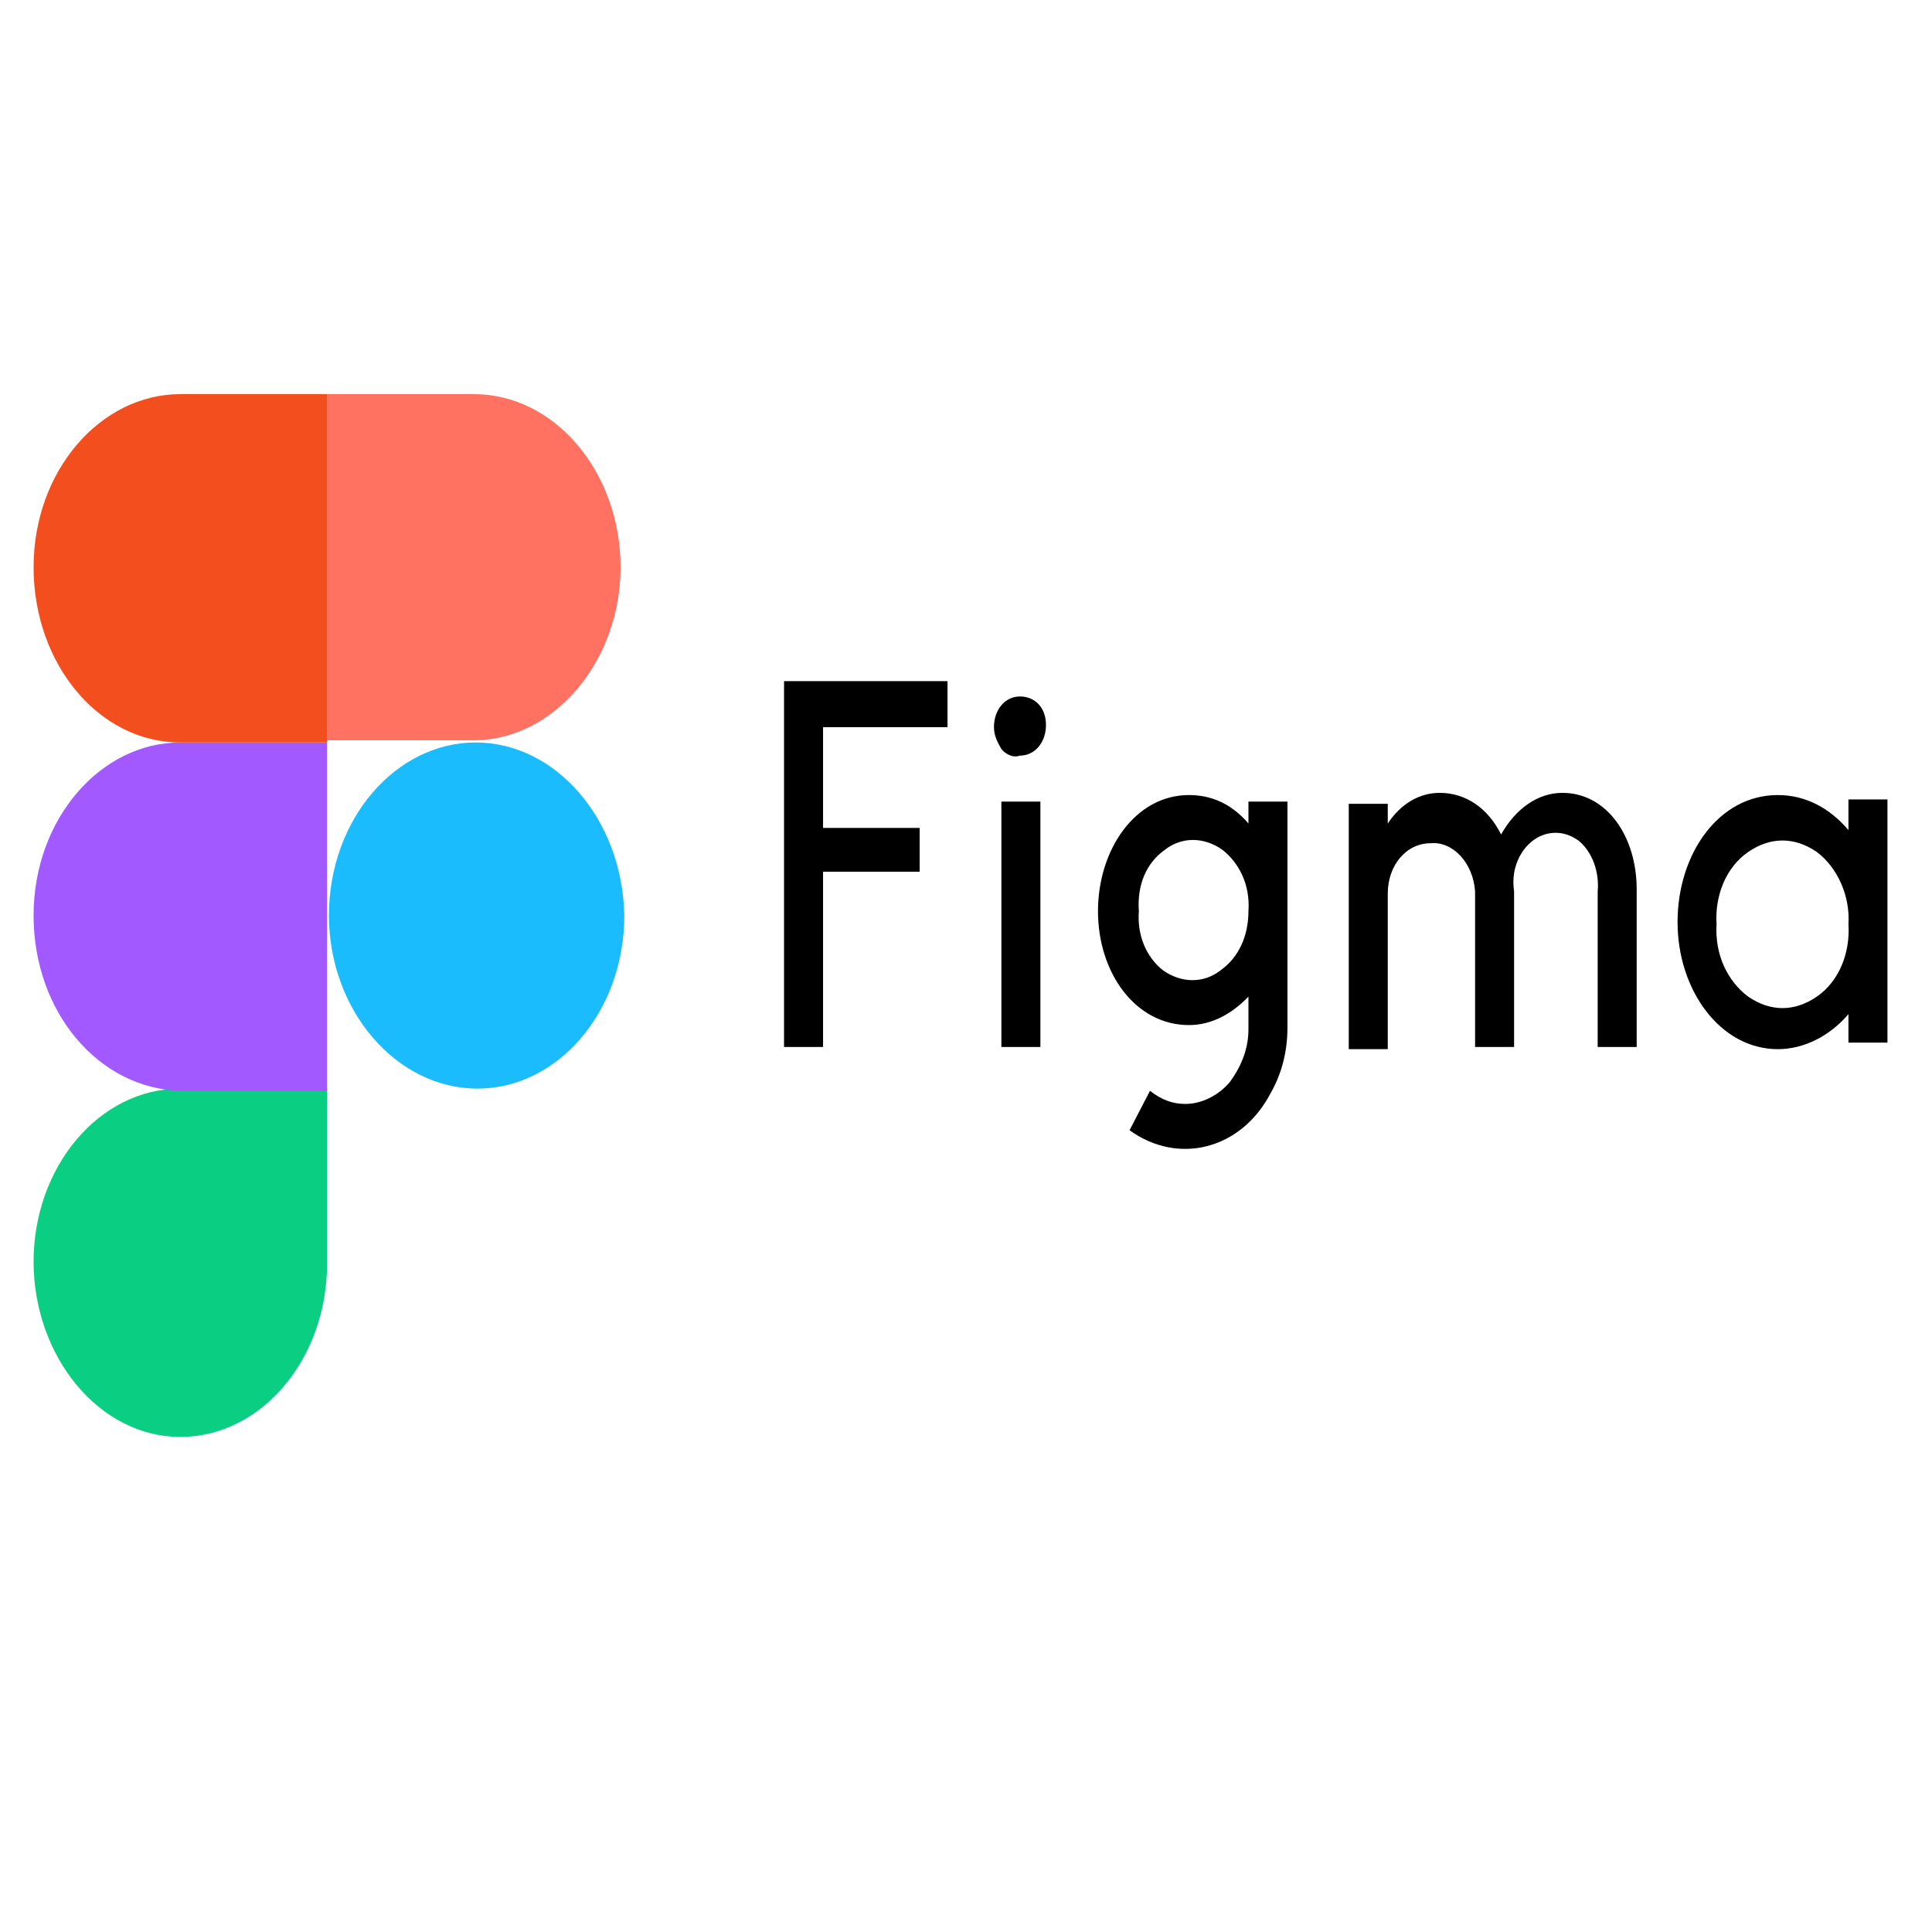
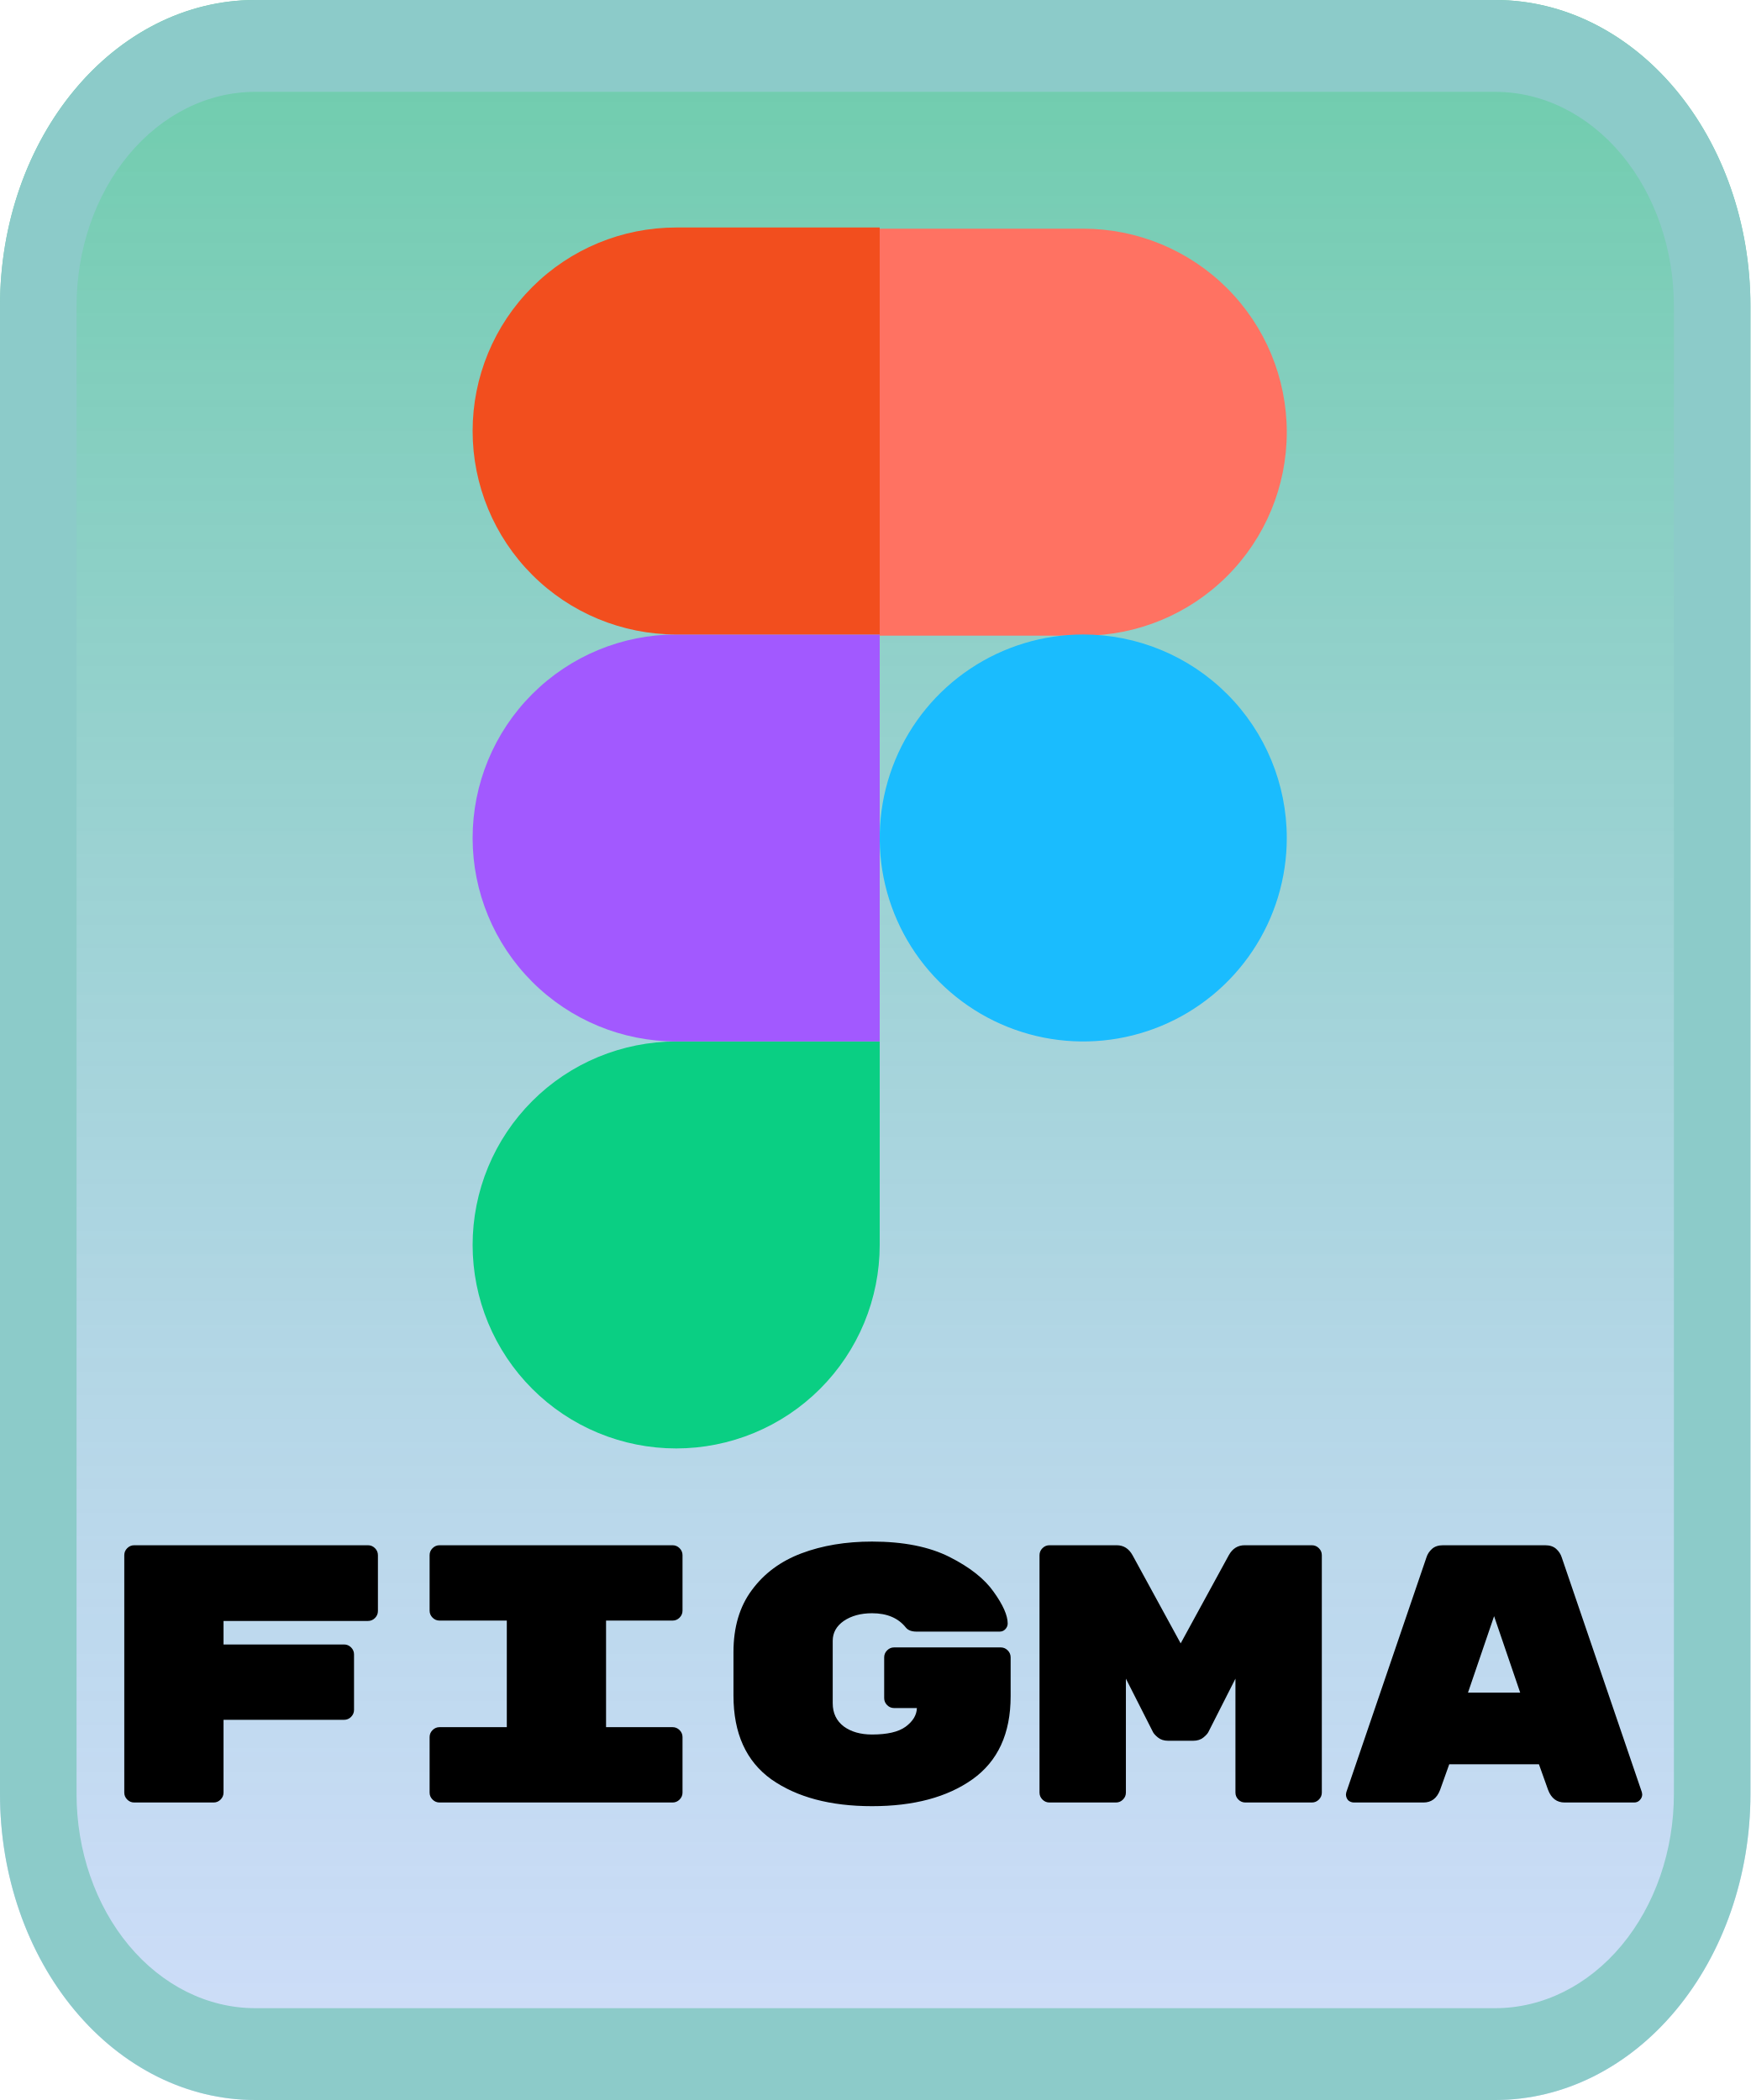
- <svg xmlns="http://www.w3.org/2000/svg" xmlns:xlink="http://www.w3.org/1999/xlink" version="1.1" id="Layer_1" x="0px" y="0px" viewBox="0 0 128 128" style="enable-background:new 0 0 128 128;" xml:space="preserve">
-   <style type="text/css">
- 	.st0{fill:#0ACF83;}
- 	.st1{fill:#A259FF;}
- 	.st2{fill:#F24E1E;}
- 	.st3{fill:#FF7262;}
- 	.st4{fill:#1ABCFE;}
- </style>
-   <symbol id="A" viewBox="-49.9 -23.8 99.8 47.6">
-     <g>
-       <path class="st0" d="M-42,23.8c4.4,0,7.9-3.6,7.9-7.9v-8H-42c-4.4,0-7.9,3.6-7.9,7.9S-46.4,23.8-42,23.8z" />
-       <path class="st1" d="M-49.9,0c0-4.4,3.6-7.9,7.9-7.9h7.9V8H-42C-46.4,7.9-49.9,4.4-49.9,0L-49.9,0z" />
-       <path class="st2" d="M-49.9-15.9c0-4.4,3.6-7.9,7.9-7.9h7.9v15.9H-42C-46.4-7.9-49.9-11.5-49.9-15.9L-49.9-15.9z" />
-       <path class="st3" d="M-34.1-23.8h7.9c4.4,0,7.9,3.6,7.9,7.9S-21.9-8-26.2-8h-7.9V-23.8z" />
-       <path class="st4" d="M-18.1,0c0,4.4-3.6,7.9-7.9,7.9c-4.4,0-8-3.6-8-7.9c0-4.4,3.6-7.9,7.9-7.9S-18.2-4.4-18.1,0L-18.1,0z" />
-       <path d="M-9.5-10.7V6h2.1v-8h5.2v-2h-5.2v-4.6h6.7v-2.1L-9.5-10.7z M3.2-7.3c0.8,0,1.4-0.6,1.4-1.4l0,0C4.6-9.5,4-10,3.2-10    S1.8-9.4,1.8-8.6c0,0.4,0.2,0.7,0.4,1C2.5-7.3,2.9-7.2,3.2-7.3L3.2-7.3z M2.2-5.2V6h2.1V-5.2H2.2L2.2-5.2z M12.3-5.5    C9.4-5.5,7.4-3,7.4-0.2S9.4,5,12.3,5c1.2,0,2.3-0.5,3.2-1.3v1.5c0,0.9-0.4,1.7-1,2.4c-0.6,0.6-1.5,1-2.4,1c-0.7,0-1.3-0.2-1.9-0.6    L9.1,9.8c2.6,1.6,6,0.9,7.6-1.7c0.6-0.9,0.9-1.9,0.9-3V-5.2h-2.1v1C14.6-5.1,13.5-5.5,12.3-5.5L12.3-5.5z M9.6-0.2    C9.5-1.4,10-2.4,11-3c0.9-0.6,2.1-0.6,3.1,0c0.9,0.6,1.5,1.6,1.4,2.8c0,1.1-0.5,2.1-1.5,2.7c-0.9,0.6-2.1,0.6-3.1,0    C10,1.9,9.5,0.9,9.6-0.2z M25.3-3.3C24-3.3,23-2.3,23-1v7.1h-2.1V-5.1H23v0.9c0.7-0.9,1.7-1.4,2.8-1.4c1.4,0,2.6,0.7,3.3,1.9    c0.8-1.2,2-1.9,3.3-1.9c2.4,0,4,2,4,4.4V6h-2.1v-7.1c0.1-0.9-0.3-1.8-1-2.3c-1.1-0.7-2.5-0.4-3.2,0.7c-0.3,0.5-0.4,1-0.3,1.6V6    h-2.1v-7.1C27.6-2.4,26.5-3.4,25.3-3.3L25.3-3.3z M47.8-3.9c-1-1-2.3-1.6-3.8-1.6c-3.2,0-5.4,2.7-5.4,5.8s2.3,5.8,5.4,5.8    c1.4,0,2.8-0.6,3.8-1.6v1.3h2.1V-5.3h-2.1V-3.9z M40.7,0.4c-0.1-1.3,0.5-2.6,1.7-3.3c1.2-0.7,2.5-0.7,3.7,0c1.1,0.7,1.8,2,1.7,3.3    c0.1,1.3-0.5,2.6-1.7,3.3c-1.2,0.7-2.5,0.7-3.7,0C41.3,3,40.6,1.8,40.7,0.4z" />
-     </g>
-   </symbol>
-   <g>
-     <defs>
-       <rect id="SVGID_1_" x="2.2" y="26.1" width="122.9" height="69.2" />
-     </defs>
-     <clipPath id="SVGID_2_">
-       <use xlink:href="#SVGID_1_" style="overflow:visible;" />
-     </clipPath>
-     <g transform="matrix(1 0 0 1 -3.814697e-06 0)" style="clip-path:url(#SVGID_2_);">
-       <use xlink:href="#A" width="99.8" height="47.6" id="XMLID_1_" x="-49.9" y="-23.8" transform="matrix(1.2307 0 0 1.4514 63.6371 60.6568)" style="overflow:visible;" />
-     </g>
-   </g>
+ <svg xmlns="http://www.w3.org/2000/svg" width="100" height="120" viewBox="0 0 100 120" fill="none">
+   <path d="M85.423 0H14.577C6.526 0 0 7.832 0 17.493V102.507C0 112.168 6.526 120 14.577 120H85.423C93.474 120 100 112.168 100 102.507V17.493C100 7.832 93.474 0 85.423 0Z" fill="url(#paint0_linear)" />
+   <path d="M85.423 5.248C88.129 5.248 90.725 6.538 92.638 8.834C94.552 11.131 95.627 14.245 95.627 17.493V102.507C95.627 105.755 94.552 108.869 92.638 111.166C90.725 113.462 88.129 114.752 85.423 114.752H14.577C11.871 114.752 9.276 113.462 7.362 111.166C5.448 108.869 4.373 105.755 4.373 102.507V17.493C4.373 14.245 5.448 11.131 7.362 8.834C9.276 6.538 11.871 5.248 14.577 5.248H85.423ZM85.423 0H14.577C10.711 0 7.003 1.843 4.27 5.123C1.536 8.404 0 12.853 0 17.493V102.507C0 107.147 1.536 111.596 4.27 114.877C7.003 118.157 10.711 120 14.577 120H85.423C89.289 120 92.997 118.157 95.73 114.877C98.464 111.596 100 107.147 100 102.507V17.493C100 12.853 98.464 8.404 95.73 5.123C92.997 1.843 89.289 0 85.423 0V0Z" fill="#8CCBC9" />
+   <path d="M21.023 88.3C21.177 88.3 21.31 88.356 21.422 88.468C21.534 88.58 21.59 88.713 21.59 88.867V92.059C21.59 92.213 21.534 92.346 21.422 92.458C21.31 92.57 21.177 92.626 21.023 92.626H12.77V93.97H19.658C19.812 93.97 19.945 94.026 20.057 94.138C20.169 94.25 20.225 94.383 20.225 94.537V97.708C20.225 97.862 20.169 97.995 20.057 98.107C19.945 98.219 19.812 98.275 19.658 98.275H12.77V102.433C12.77 102.587 12.714 102.72 12.602 102.832C12.49 102.944 12.357 103 12.203 103H7.667C7.513 103 7.38 102.944 7.268 102.832C7.156 102.72 7.1 102.587 7.1 102.433V88.867C7.1 88.713 7.156 88.58 7.268 88.468C7.38 88.356 7.513 88.3 7.667 88.3H21.023ZM34.623 98.695H38.424C38.578 98.695 38.711 98.751 38.823 98.863C38.935 98.975 38.991 99.108 38.991 99.262V102.433C38.991 102.587 38.935 102.72 38.823 102.832C38.711 102.944 38.578 103 38.424 103H25.11C24.956 103 24.823 102.944 24.711 102.832C24.599 102.72 24.543 102.587 24.543 102.433V99.262C24.543 99.108 24.599 98.975 24.711 98.863C24.823 98.751 24.956 98.695 25.11 98.695H28.953V92.605H25.11C24.956 92.605 24.823 92.549 24.711 92.437C24.599 92.325 24.543 92.192 24.543 92.038V88.867C24.543 88.713 24.599 88.58 24.711 88.468C24.823 88.356 24.956 88.3 25.11 88.3H38.424C38.578 88.3 38.711 88.356 38.823 88.468C38.935 88.58 38.991 88.713 38.991 88.867V92.038C38.991 92.192 38.935 92.325 38.823 92.437C38.711 92.549 38.578 92.605 38.424 92.605H34.623V98.695ZM57.169 94.138C57.323 94.138 57.456 94.194 57.568 94.306C57.68 94.418 57.736 94.551 57.736 94.705V96.931C57.736 99.059 57.008 100.641 55.552 101.677C54.11 102.699 52.199 103.21 49.819 103.21C47.439 103.21 45.521 102.699 44.065 101.677C42.623 100.641 41.902 99.045 41.902 96.889V94.411C41.902 92.983 42.252 91.8 42.952 90.862C43.652 89.91 44.597 89.21 45.787 88.762C46.977 88.314 48.321 88.09 49.819 88.09C51.611 88.09 53.088 88.384 54.25 88.972C55.412 89.56 56.252 90.225 56.77 90.967C57.302 91.709 57.568 92.311 57.568 92.773C57.568 92.899 57.519 93.011 57.421 93.109C57.337 93.193 57.232 93.235 57.106 93.235H52.36C52.08 93.235 51.877 93.158 51.751 93.004C51.317 92.458 50.673 92.185 49.819 92.185C49.175 92.185 48.636 92.332 48.202 92.626C47.782 92.92 47.572 93.298 47.572 93.76V97.33C47.572 97.89 47.782 98.331 48.202 98.653C48.622 98.961 49.161 99.115 49.819 99.115C50.687 99.115 51.324 98.968 51.73 98.674C52.15 98.366 52.367 98.009 52.381 97.603H51.079C50.925 97.603 50.792 97.547 50.68 97.435C50.568 97.323 50.512 97.19 50.512 97.036V94.705C50.512 94.551 50.568 94.418 50.68 94.306C50.792 94.194 50.925 94.138 51.079 94.138H57.169ZM70.201 88.867C70.411 88.489 70.712 88.3 71.104 88.3H74.947C75.101 88.3 75.234 88.356 75.346 88.468C75.458 88.58 75.514 88.713 75.514 88.867V102.433C75.514 102.587 75.458 102.72 75.346 102.832C75.234 102.944 75.101 103 74.947 103H71.146C70.992 103 70.859 102.944 70.747 102.832C70.635 102.72 70.579 102.587 70.579 102.433V95.923L69.046 98.947C69.004 99.045 68.906 99.157 68.752 99.283C68.598 99.409 68.402 99.472 68.164 99.472H66.736C66.498 99.472 66.302 99.409 66.148 99.283C65.994 99.157 65.896 99.045 65.854 98.947L64.321 95.923V102.433C64.321 102.587 64.265 102.72 64.153 102.832C64.041 102.944 63.908 103 63.754 103H59.953C59.799 103 59.666 102.944 59.554 102.832C59.442 102.72 59.386 102.587 59.386 102.433V88.867C59.386 88.713 59.442 88.58 59.554 88.468C59.666 88.356 59.799 88.3 59.953 88.3H63.796C64.188 88.3 64.489 88.489 64.699 88.867L67.45 93.907L70.201 88.867ZM82.268 102.286C82.086 102.762 81.771 103 81.323 103H77.354C77.228 103 77.116 102.958 77.018 102.874C76.934 102.776 76.892 102.664 76.892 102.538L76.913 102.412L81.491 88.993C81.547 88.811 81.652 88.65 81.806 88.51C81.96 88.37 82.17 88.3 82.436 88.3H88.274C88.54 88.3 88.75 88.37 88.904 88.51C89.058 88.65 89.163 88.811 89.219 88.993L93.797 102.412L93.818 102.538C93.818 102.664 93.769 102.776 93.671 102.874C93.587 102.958 93.482 103 93.356 103H89.387C88.939 103 88.624 102.762 88.442 102.286L87.917 100.816H82.793L82.268 102.286ZM85.355 92.353L83.864 96.721H86.846L85.355 92.353Z" fill="black" />
+   <path d="M38.628 82.768C40.155 82.768 41.667 82.467 43.078 81.883C44.489 81.299 45.77 80.442 46.85 79.362C47.93 78.282 48.786 77.001 49.371 75.59C49.955 74.179 50.256 72.667 50.256 71.14V59.512H38.628C37.101 59.512 35.589 59.813 34.178 60.397C32.767 60.981 31.485 61.838 30.406 62.918C29.326 63.998 28.47 65.279 27.885 66.69C27.301 68.101 27 69.613 27 71.14C27 72.667 27.301 74.179 27.885 75.59C28.47 77.001 29.326 78.282 30.406 79.362C31.485 80.442 32.767 81.299 34.178 81.883C35.589 82.467 37.101 82.768 38.628 82.768V82.768Z" fill="#0ACF83" />
+   <path d="M27 47.884C27 44.8 28.225 41.842 30.406 39.662C32.586 37.481 35.544 36.256 38.628 36.256H50.256V59.512H38.628C35.544 59.512 32.586 58.287 30.406 56.106C28.225 53.926 27 50.968 27 47.884V47.884Z" fill="#A259FF" />
+   <path d="M27 24.628C27 21.544 28.225 18.586 30.406 16.406C32.586 14.225 35.544 13 38.628 13H50.256V36.256H38.628C35.544 36.256 32.586 35.031 30.406 32.85C28.225 30.67 27 27.712 27 24.628V24.628Z" fill="#F24E1E" />
+   <path d="M50.256 13.068H61.884C64.968 13.068 67.925 14.293 70.106 16.474C72.287 18.654 73.512 21.612 73.512 24.696C73.512 27.78 72.287 30.738 70.106 32.918C67.925 35.099 64.968 36.324 61.884 36.324H50.256V13.068Z" fill="#FF7262" />
+   <path d="M73.512 47.884C73.512 50.184 72.83 52.432 71.552 54.344C70.275 56.256 68.459 57.747 66.334 58.627C64.209 59.507 61.871 59.737 59.615 59.289C57.36 58.84 55.288 57.732 53.662 56.106C52.035 54.48 50.928 52.408 50.479 50.153C50.031 47.897 50.261 45.559 51.141 43.434C52.021 41.309 53.512 39.493 55.424 38.216C57.336 36.938 59.584 36.256 61.884 36.256C64.968 36.256 67.926 37.481 70.106 39.662C72.287 41.842 73.512 44.8 73.512 47.884Z" fill="#1ABCFE" />
+   <defs>
+     <linearGradient id="paint0_linear" x1="50" y1="0" x2="50" y2="120" gradientUnits="userSpaceOnUse">
+       <stop stop-color="#3EBC8F" stop-opacity="0.76" />
+       <stop offset="1" stop-color="#8BAEF2" stop-opacity="0.41" />
+     </linearGradient>
+   </defs>
</svg>
